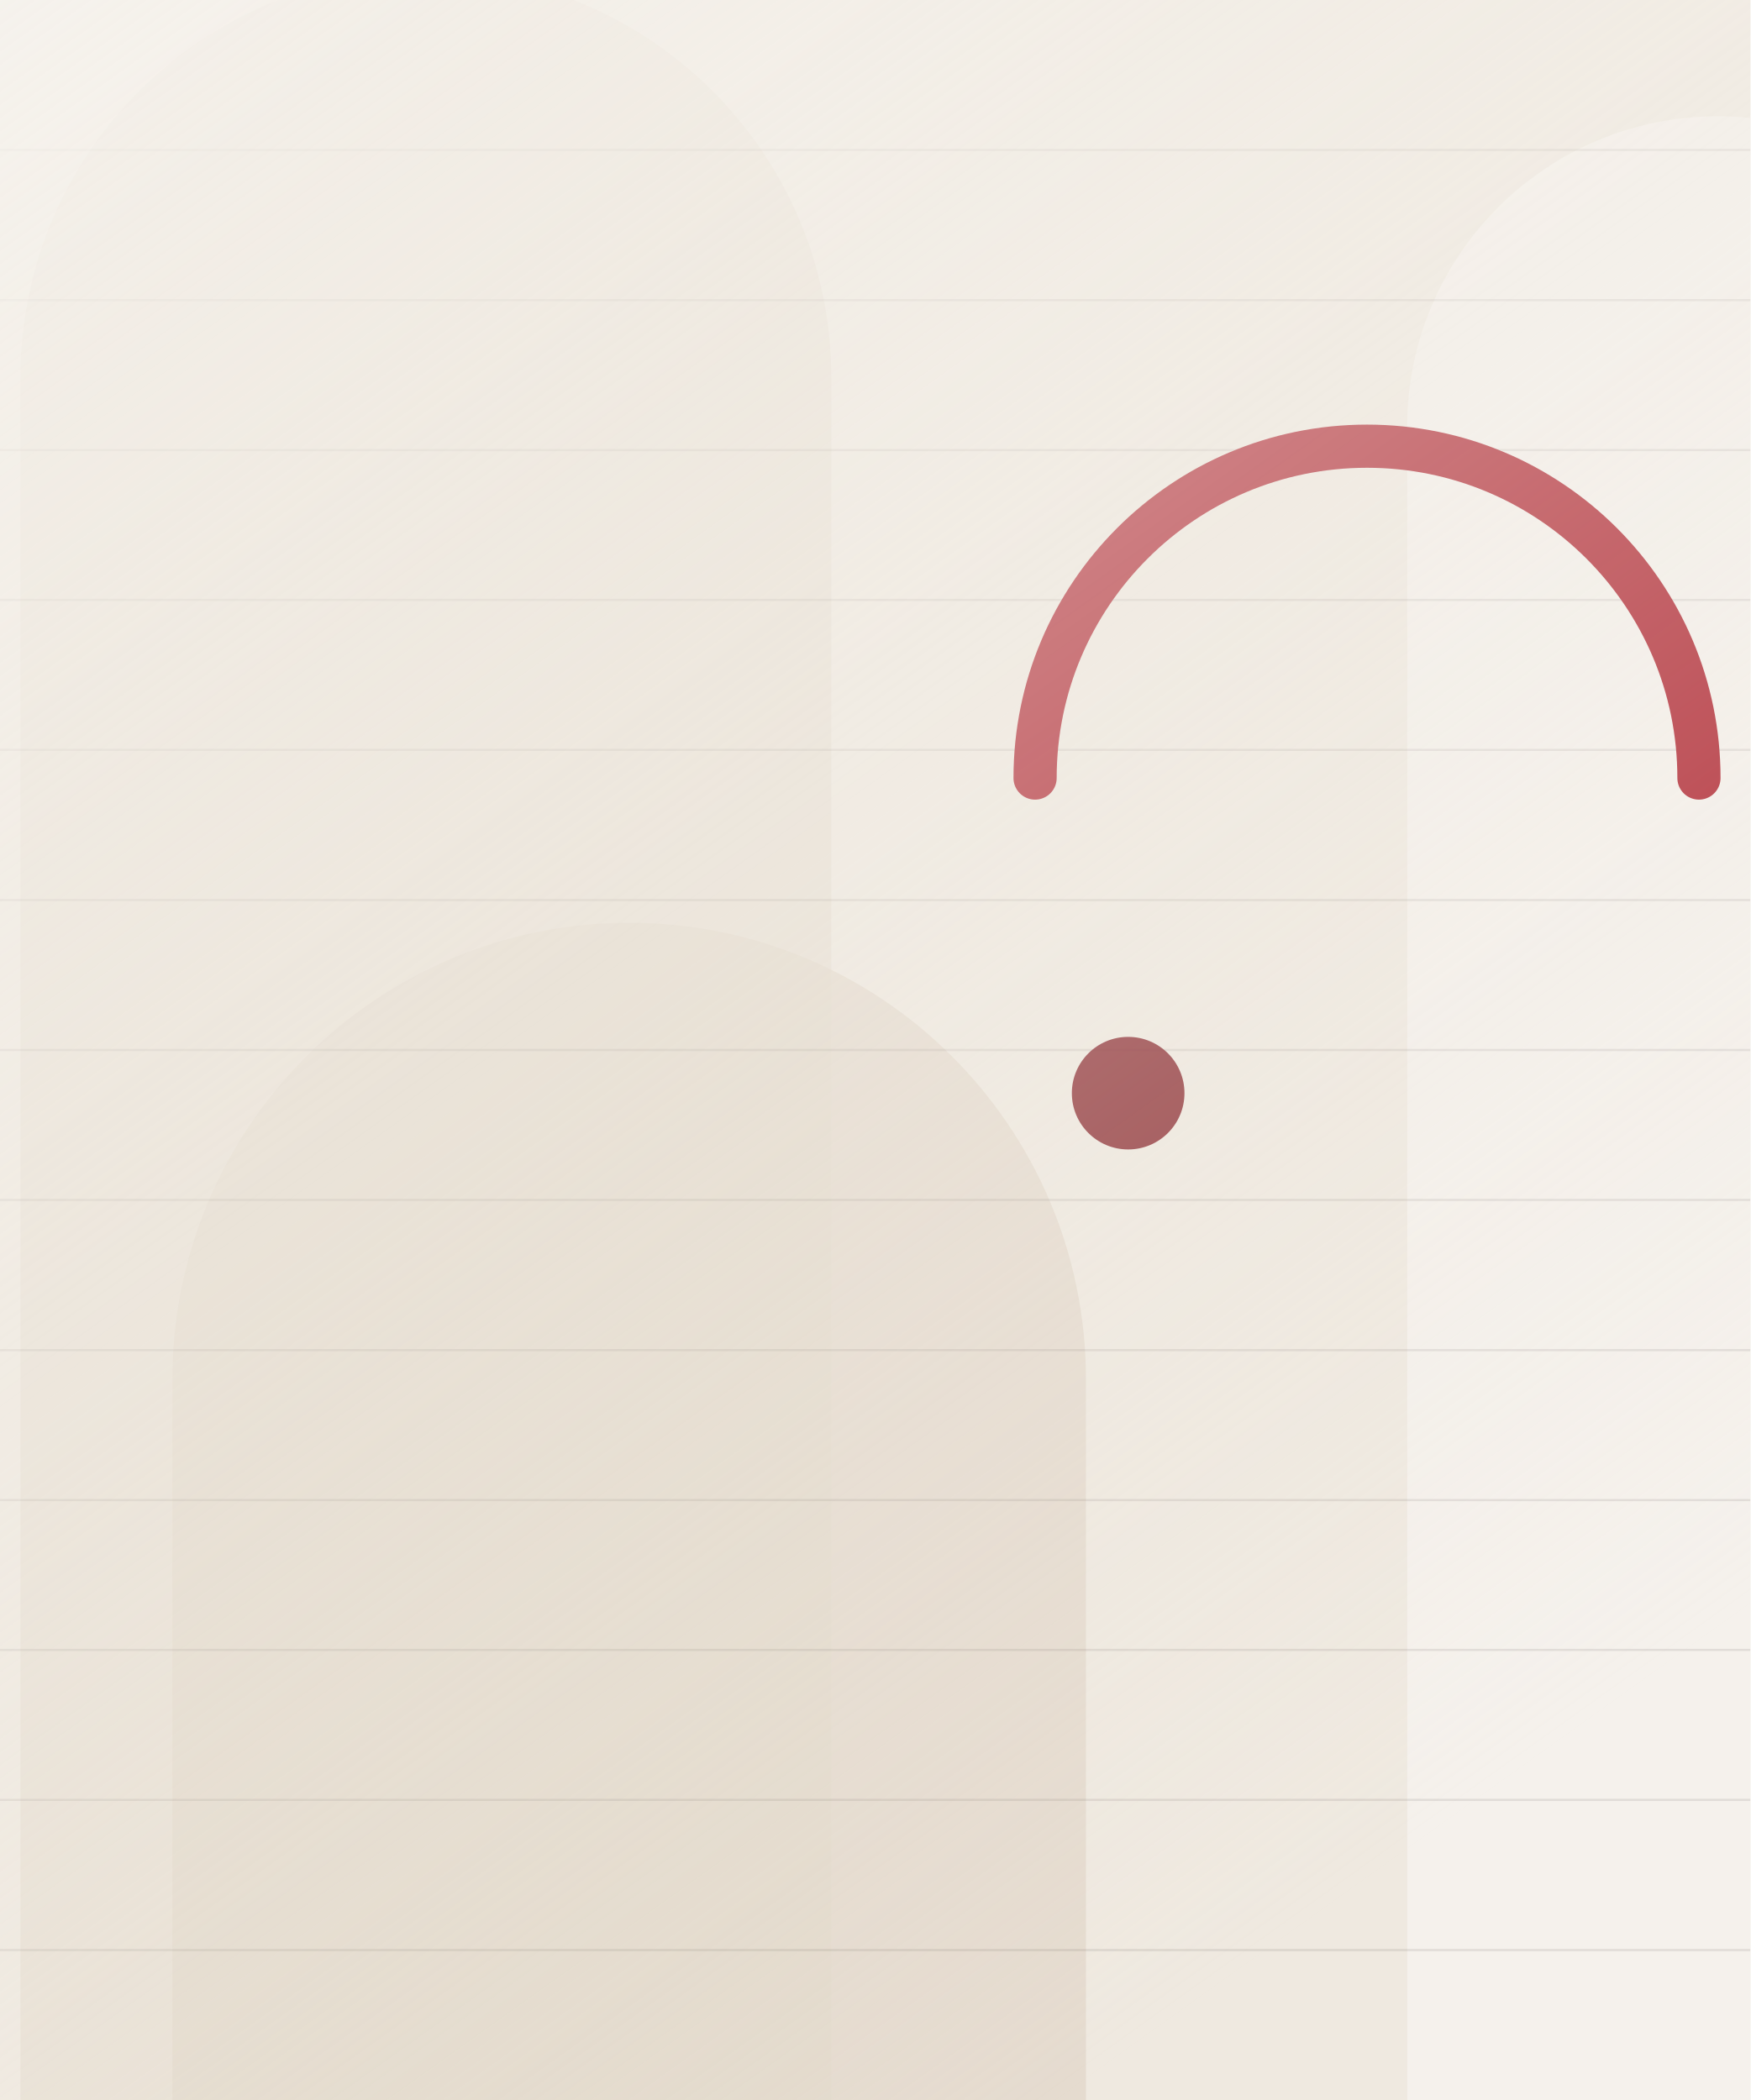
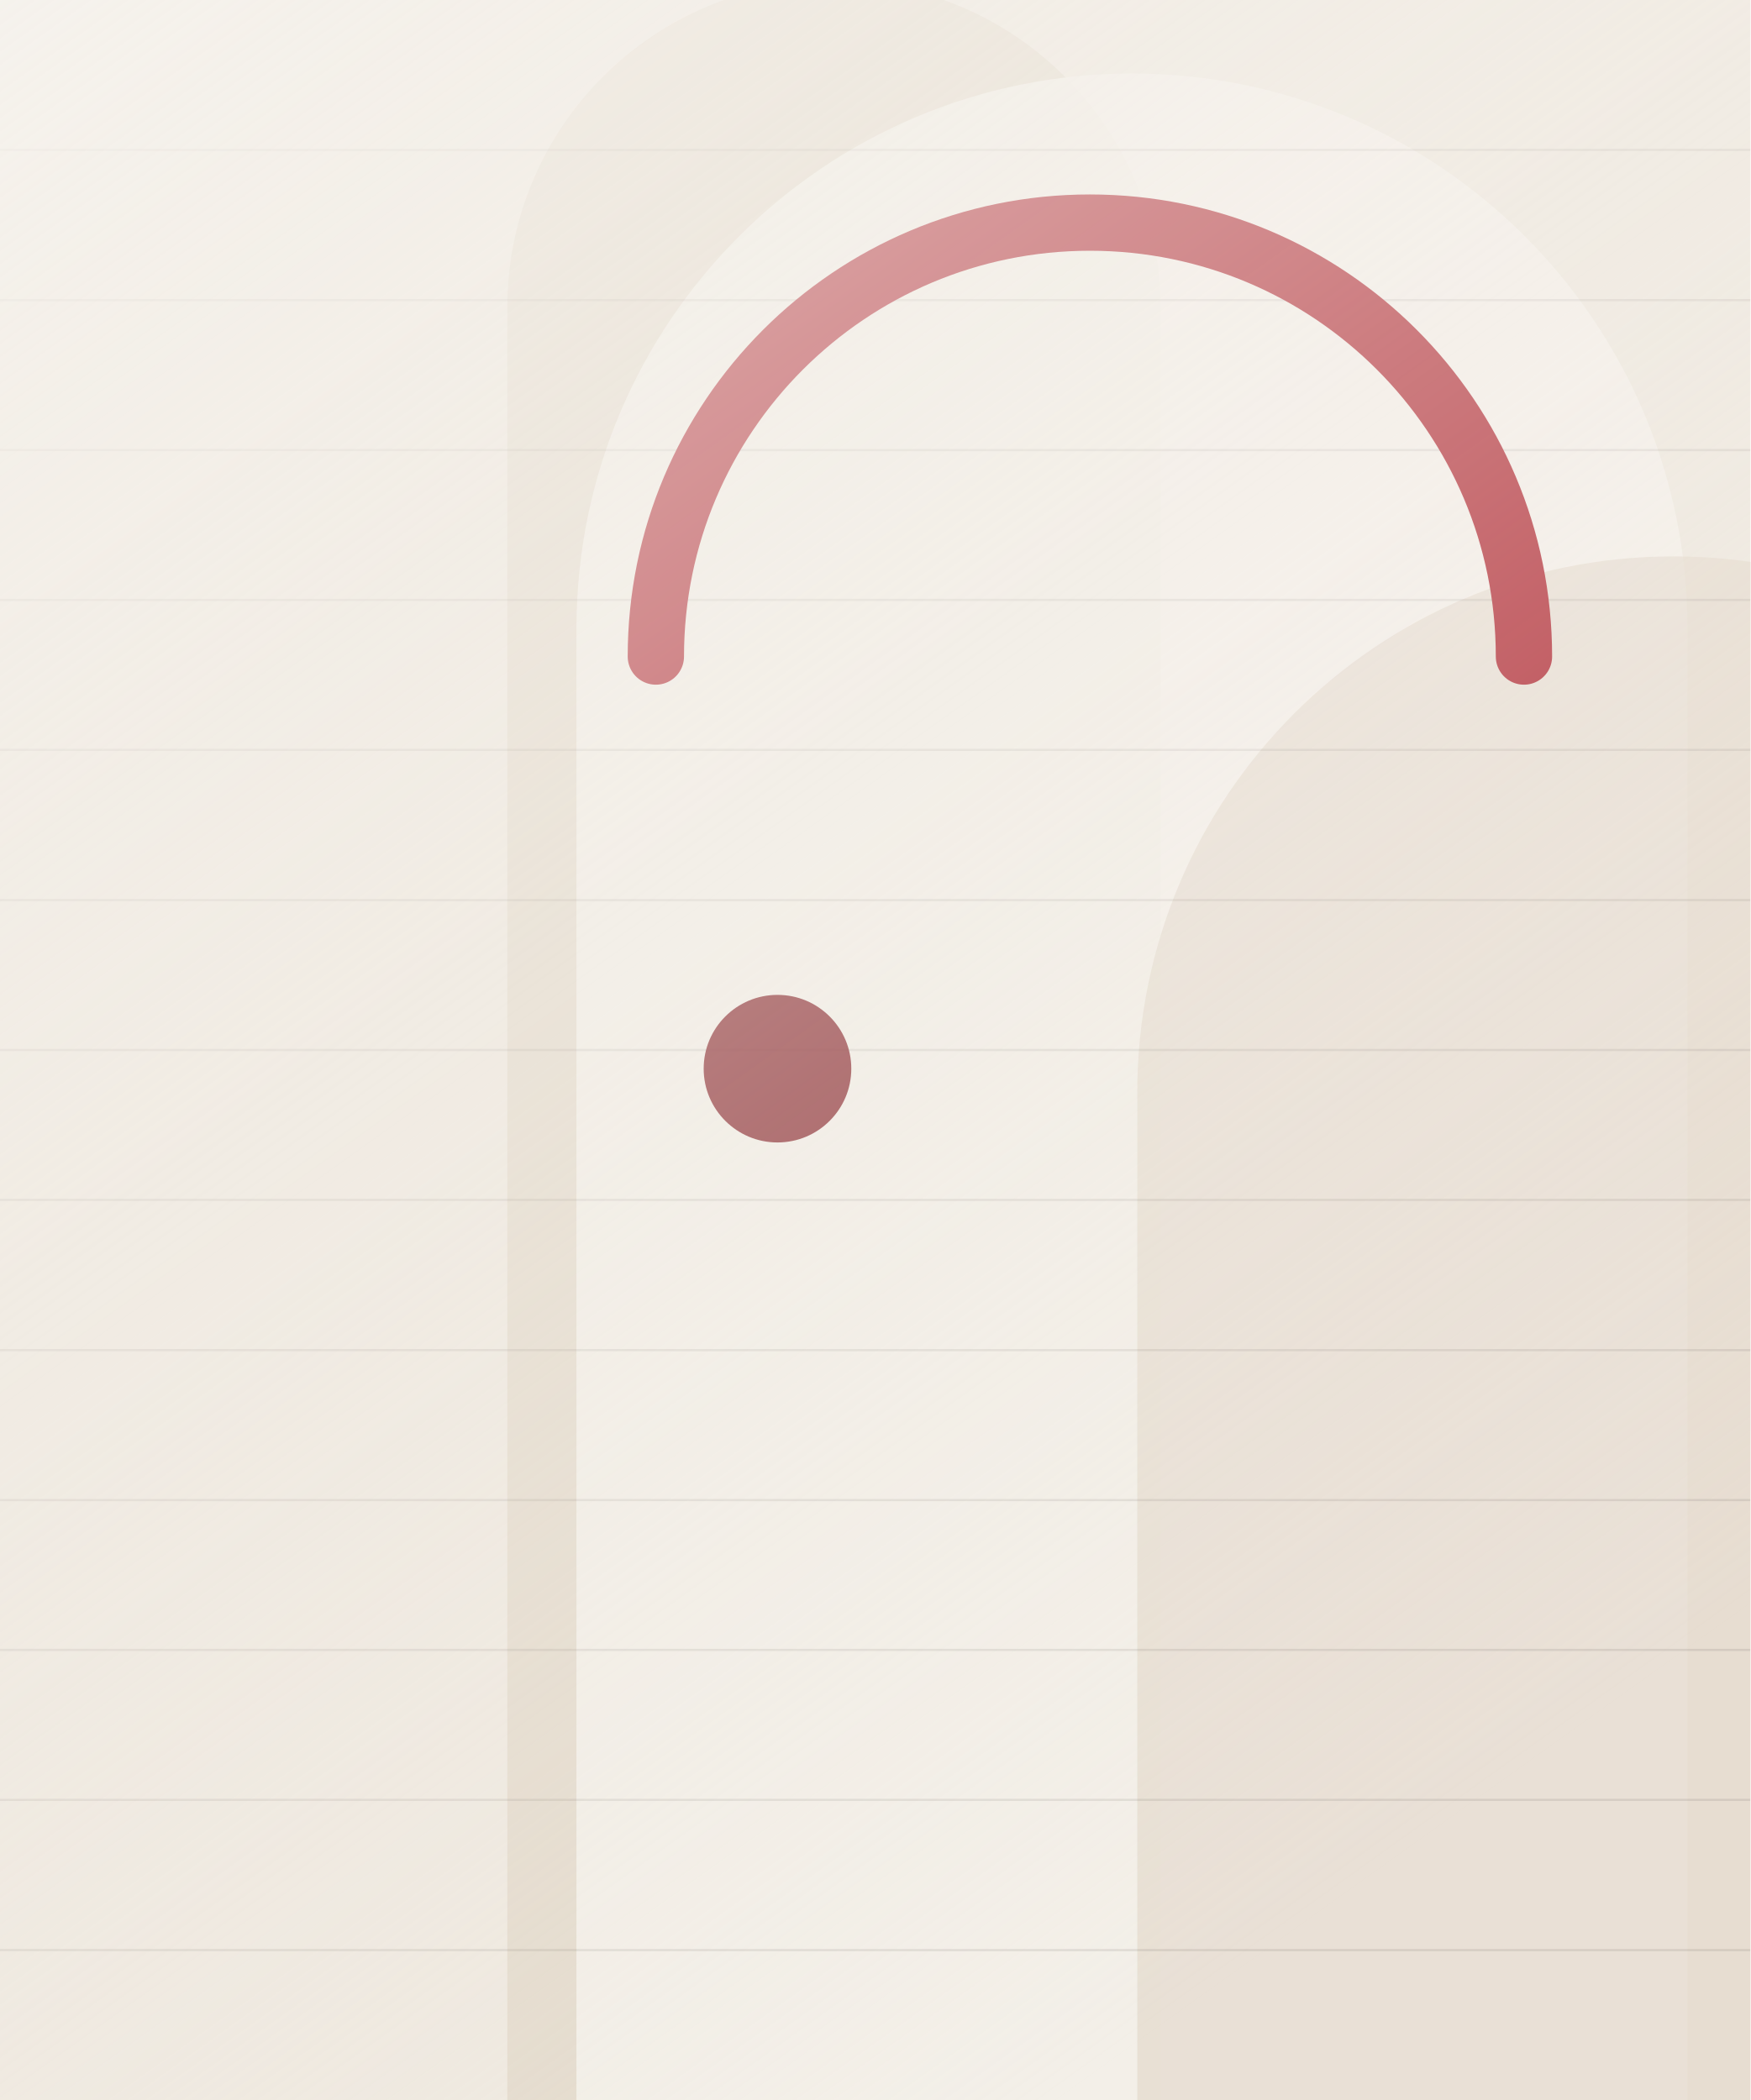
<svg xmlns="http://www.w3.org/2000/svg" viewBox="0 0 600 720" width="600" height="720" role="presentation">
  <defs>
    <linearGradient id="wash" x1="0" y1="0" x2="0.6" y2="1">
      <stop offset="0%" stop-color="#f7f4ef" stop-opacity="0.85" />
      <stop offset="100%" stop-color="#efe9e0" stop-opacity="0" />
    </linearGradient>
    <clipPath id="frame">
      <rect width="600" height="720" />
    </clipPath>
  </defs>
  <g clip-path="url(#frame)">
    <rect width="600" height="720" fill="#efe9e0" />
-     <path d="M7.002 720 L7.002 129.462 A138.974 138.974 0 0 1 284.95 129.462 L284.95 720 Z" fill="#e2d8ca" opacity="0.52" />
-     <path d="M482.343 720 L482.343 146.361 A106.486 106.486 0 0 1 695.315 146.361 L695.315 720 Z" fill="#f7f4ef" opacity="0.78" />
-     <path d="M59.083 720 L59.083 472.95 A156.575 156.575 0 0 1 372.233 472.95 L372.233 720 Z" fill="#e2d8ca" opacity="0.79" />
+     <path d="M173.893 720 L173.893 105.448 A111.947 111.947 0 0 1 397.787 105.448 L397.787 720 Z" fill="#e2d8ca" opacity="0.84" />
+     <path d="M197.586 720 L197.586 215.195 A190.422 190.422 0 0 1 578.429 215.195 L578.429 720 Z" fill="#f7f4ef" opacity="0.79" />
+     <path d="M389.826 720 L389.826 374.533 A183.772 183.772 0 0 1 757.37 374.533 L757.37 720 Z" fill="#e2d8ca" opacity="0.66" />
    <g stroke="#241f1d" stroke-width="0.75" opacity="0.1" fill="none">
      <path d="M0 51.4 H600" />
      <path d="M0 102.9 H600" />
      <path d="M0 154.3 H600" />
      <path d="M0 205.7 H600" />
      <path d="M0 257.1 H600" />
      <path d="M0 308.6 H600" />
      <path d="M0 360.0 H600" />
      <path d="M0 411.4 H600" />
      <path d="M0 462.9 H600" />
      <path d="M0 514.3 H600" />
      <path d="M0 565.7 H600" />
      <path d="M0 617.1 H600" />
      <path d="M0 668.6 H600" />
    </g>
-     <path d="M354.796 266.758 A113.778 113.778 0 0 1 582.352 266.758" fill="none" stroke="#ad1f2b" stroke-width="14.8" stroke-linecap="round" />
-     <circle cx="386.7" cy="374.8" r="19.3" fill="#7d1119" opacity="0.85" />
+     <path d="M224.809 225.1 A148.78 148.78 0 0 1 522.369 225.1" fill="none" stroke="#ad1f2b" stroke-width="19.3" stroke-linecap="round" />
+     <circle cx="266.5" cy="366.4" r="25.3" fill="#7d1119" opacity="0.85" />
    <rect width="600" height="720" fill="url(#wash)" />
  </g>
</svg>
